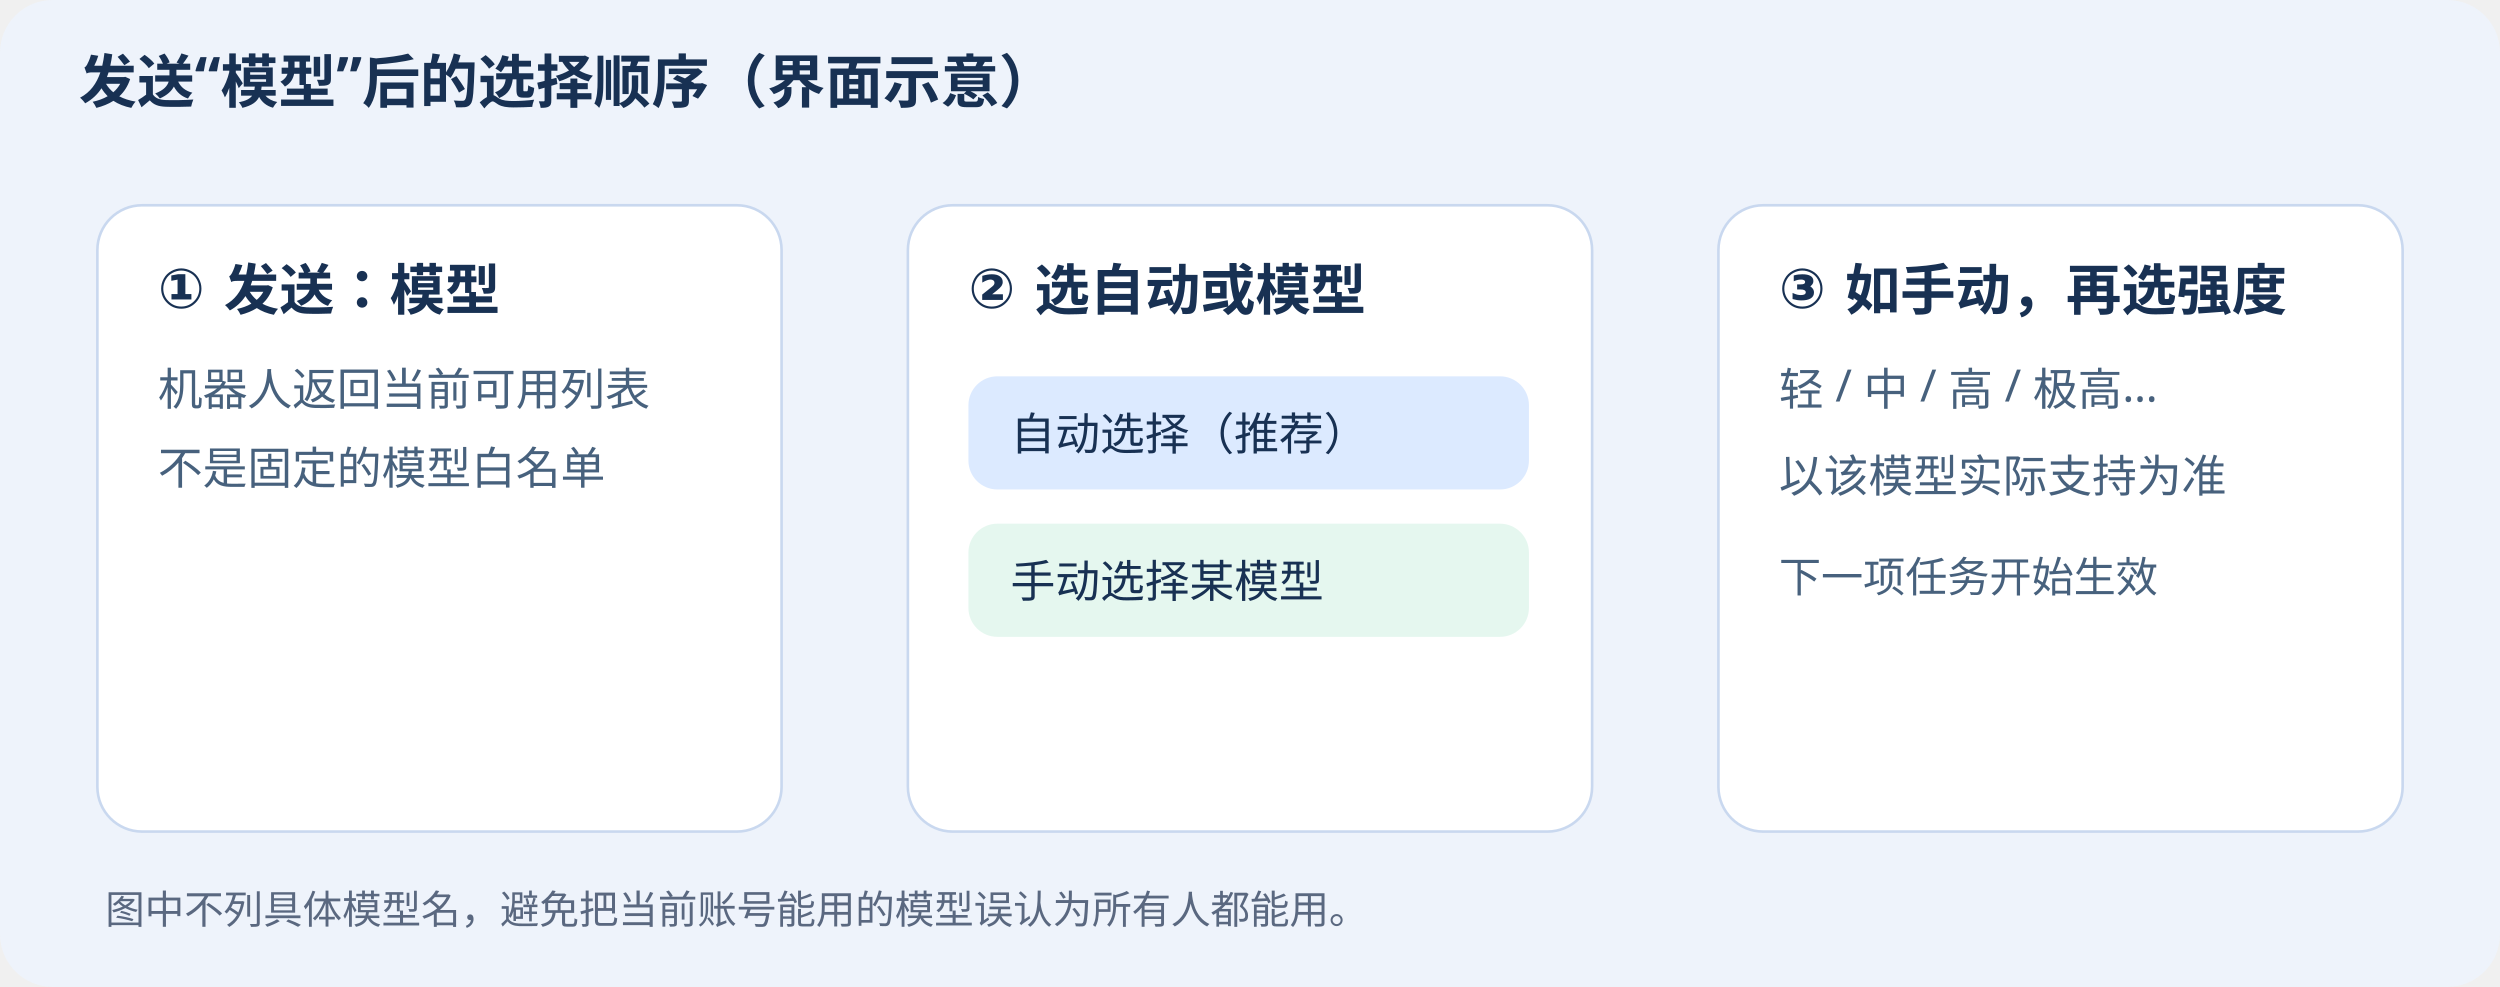
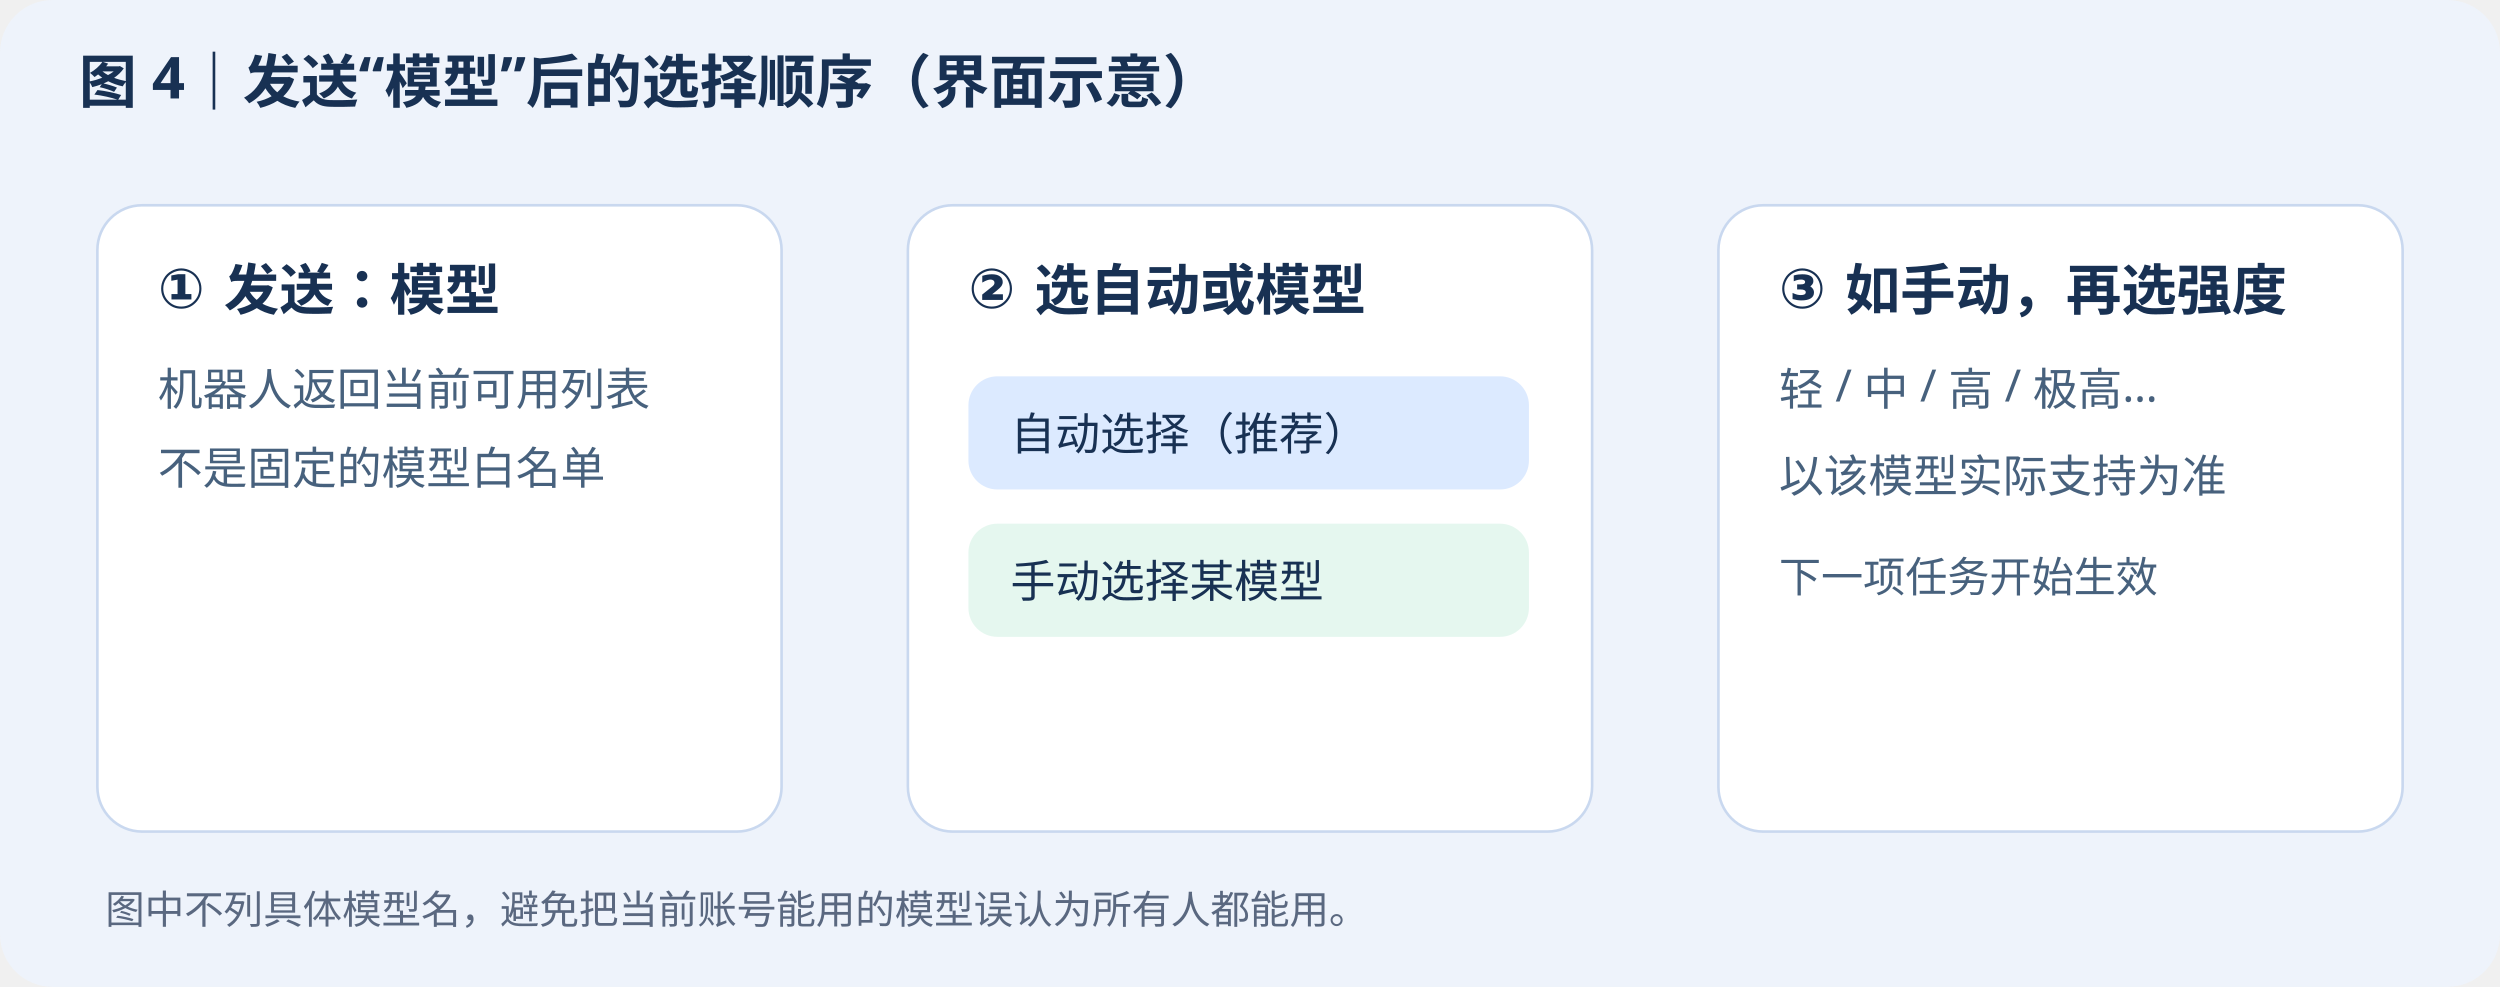
<svg xmlns="http://www.w3.org/2000/svg" width="950" height="375" viewBox="0 0 950 375">
  <rect width="950" height="375" rx="20" fill="#eef3fb" />
-   <text x="30" y="39" font-size="22" font-family="sans-serif" font-weight="700" fill="#183153">发送“模型”后的选择顺序（界面示意）</text>
+   <text x="30" y="39" font-size="22" font-family="sans-serif" font-weight="700" fill="#183153">图 4｜发送“模型”后的选择顺序（界面示意）</text>
  <rect x="37" y="78" width="260" height="238" rx="17" fill="#fff" stroke="#c9d8ef" />
  <text x="60" y="117" font-size="21" font-family="sans-serif" font-weight="700" fill="#183153">① 发送：模型</text>
  <text x="60" y="154" font-size="17" font-family="sans-serif" fill="#47617d">机器人返回当前可用列表</text>
  <text x="60" y="184" font-size="17" font-family="sans-serif" fill="#47617d">不是固定的模型白名单</text>
  <rect x="345" y="78" width="260" height="238" rx="17" fill="#fff" stroke="#c9d8ef" />
  <text x="368" y="117" font-size="21" font-family="sans-serif" font-weight="700" fill="#183153">② 选自动或模型</text>
  <rect x="368" y="143" width="213" height="43" rx="11" fill="#dceaff" />
  <text x="384" y="171" font-size="17" font-family="sans-serif" fill="#183153">自动选择（推荐）</text>
  <rect x="368" y="199" width="213" height="43" rx="11" fill="#e5f7ef" />
  <text x="384" y="227" font-size="17" font-family="sans-serif" fill="#183153">手动选择某模型</text>
  <rect x="653" y="78" width="260" height="238" rx="17" fill="#fff" stroke="#c9d8ef" />
  <text x="676" y="117" font-size="21" font-family="sans-serif" font-weight="700" fill="#183153">③ 如手动，再选强度</text>
  <text x="676" y="154" font-size="17" font-family="sans-serif" fill="#47617d">轻 / 中 / 高 / 极高…</text>
  <text x="676" y="187" font-size="17" font-family="sans-serif" fill="#47617d">以该模型实际支持为准</text>
  <text x="676" y="225" font-size="16" font-family="sans-serif" fill="#47617d">下一项任务开始生效</text>
  <text x="40" y="351" font-size="15" font-family="sans-serif" fill="#5a6880">图中不列具体模型名，避免把当前账号能用的模型误认为所有人都能用。</text>
</svg>
